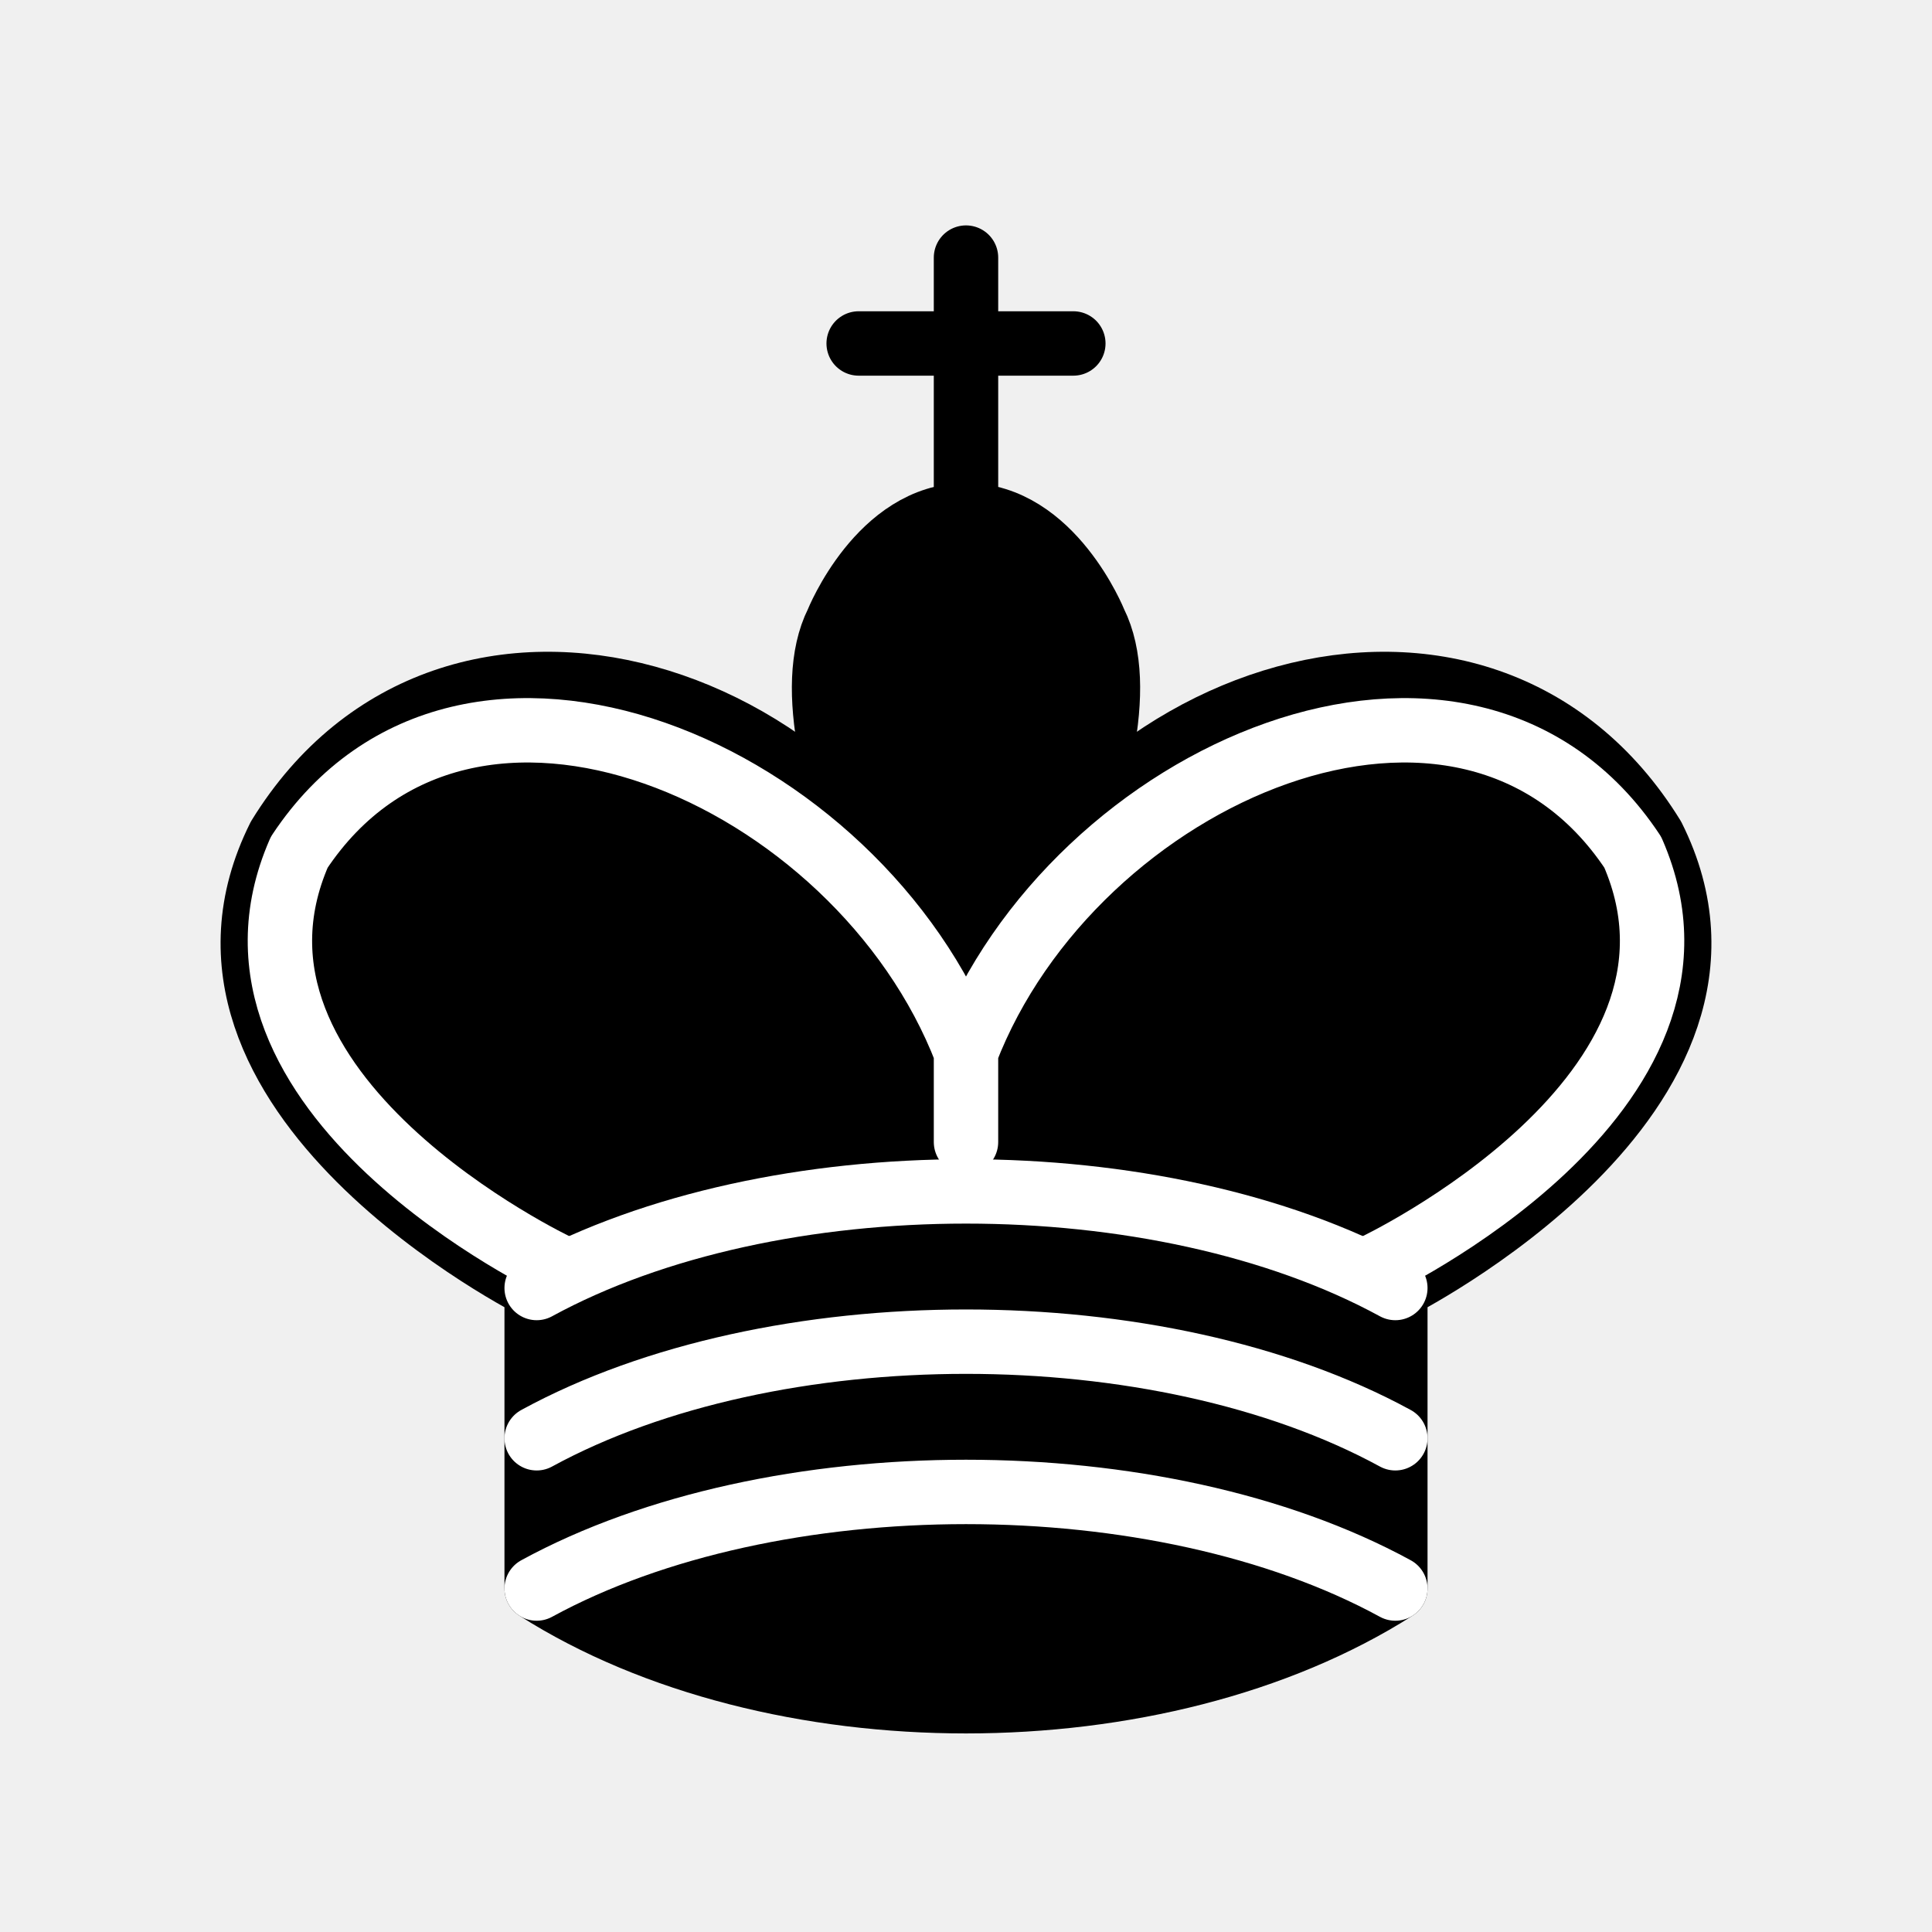
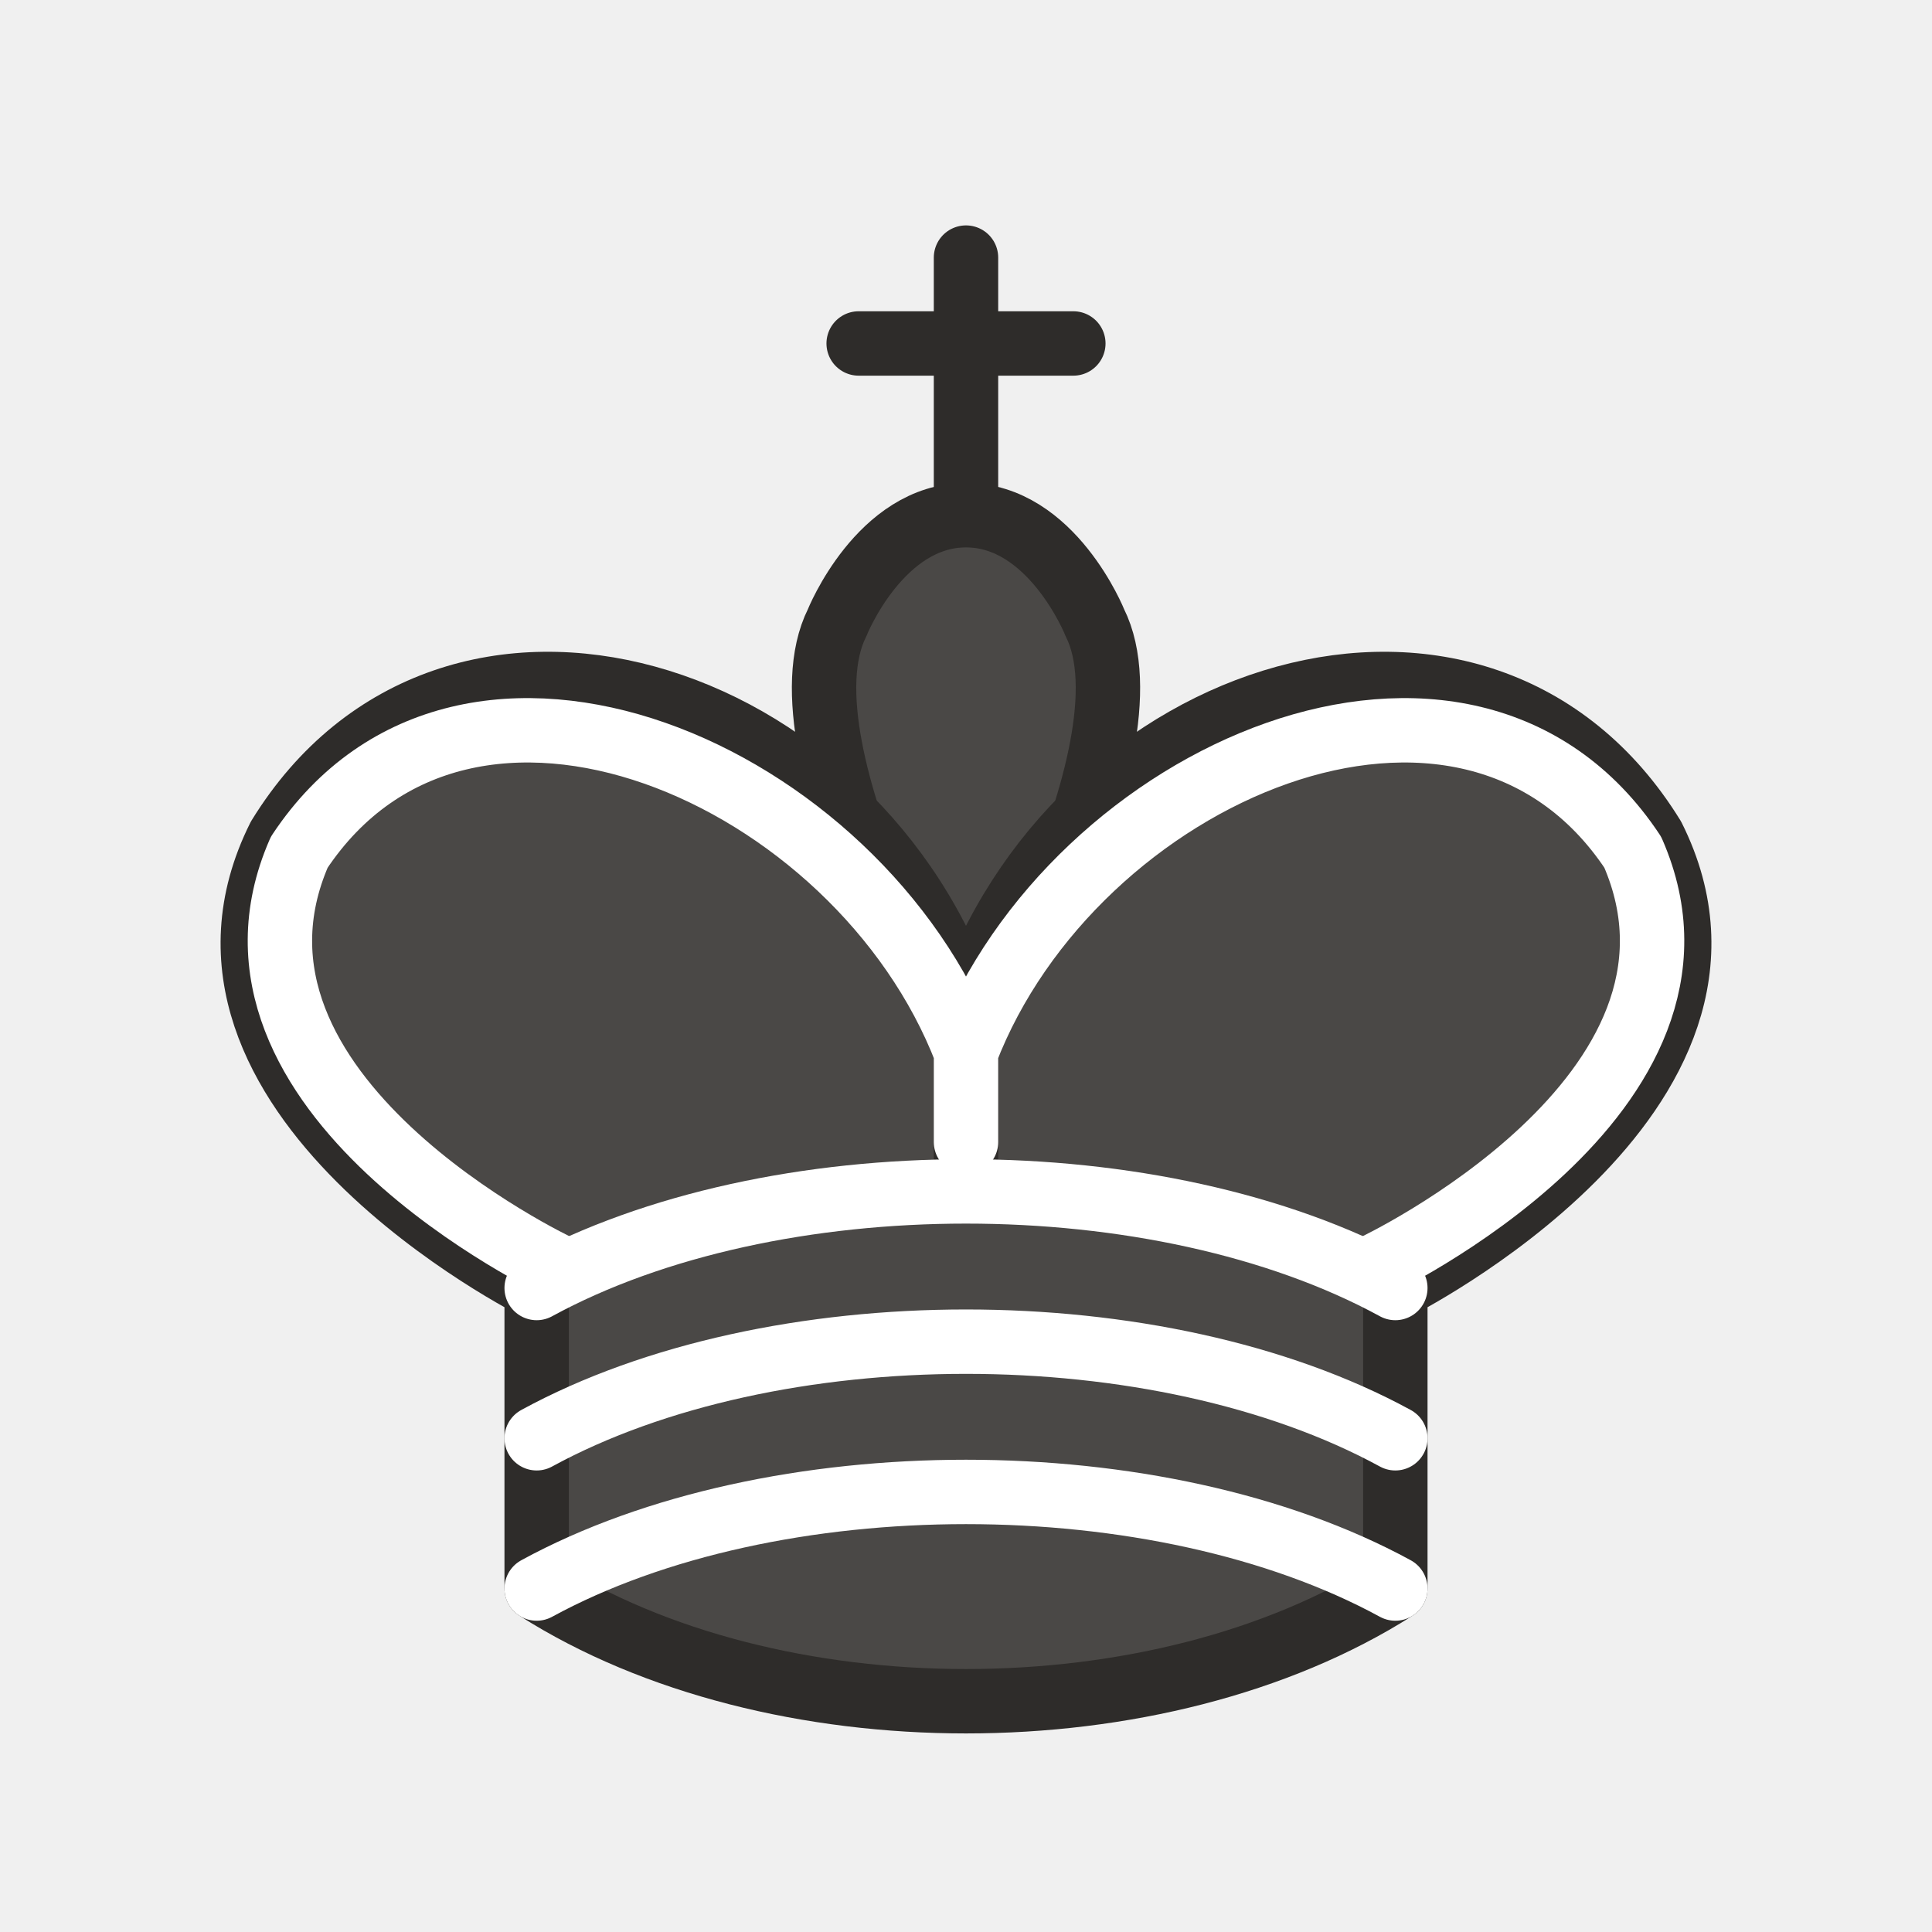
<svg xmlns="http://www.w3.org/2000/svg" version="1.1" width="45" height="45">
-   <g style="fill:none; fill-opacity:1; fill-rule:evenodd; stroke:#000000; stroke-width:1.5; stroke-linecap:round;stroke-linejoin:round;stroke-miterlimit:4; stroke-dasharray:none; stroke-opacity:1;">
-     <path d="M 22.5,11.63 L 22.5,6" style="fill:none; stroke:#000000; stroke-linejoin:miter;" id="path6570" />
-     <path d="M 22.5,25 C 22.5,25 27,17.5 25.5,14.5 C 25.5,14.5 24.5,12 22.5,12 C 20.5,12 19.5,14.5 19.5,14.5 C 18,17.5 22.5,25 22.5,25" style="fill:#000000;fill-opacity:1; stroke-linecap:butt; stroke-linejoin:miter;" />
-     <path d="M 12.5,37 C 18,40.5 27,40.5 32.5,37 L 32.5,30 C 32.5,30 41.5,25.5 38.5,19.5 C 34.5,13 25,16 22.5,23.5 L 22.5,27 L 22.5,23.5 C 20,16 10.5,13 6.5,19.5 C 3.5,25.5 12.5,30 12.5,30 L 12.5,37" style="fill:#000000; stroke:#000000;" />
-     <path d="M 20,8 L 25,8" style="fill:none; stroke:#000000; stroke-linejoin:miter;" />
+   <g style="fill:none; fill-opacity:1; fill-rule:evenodd; stroke:#2E2C2A; stroke-width:1.5; stroke-linecap:round;stroke-linejoin:round;stroke-miterlimit:4; stroke-dasharray:none; stroke-opacity:1;">
+     <path d="M 22.5,11.63 L 22.5,6" style="fill:none; stroke:#2E2C2A; stroke-linejoin:miter;" id="path6570" />
+     <path d="M 22.5,25 C 22.5,25 27,17.5 25.5,14.5 C 25.5,14.5 24.5,12 22.5,12 C 20.5,12 19.5,14.5 19.5,14.5 C 18,17.5 22.5,25 22.5,25" style="fill:#4A4846;fill-opacity:1; stroke-linecap:butt; stroke-linejoin:miter;" />
+     <path d="M 12.5,37 C 18,40.5 27,40.5 32.5,37 L 32.5,30 C 32.5,30 41.5,25.5 38.5,19.5 C 34.5,13 25,16 22.5,23.5 L 22.5,27 L 22.5,23.5 C 20,16 10.5,13 6.5,19.5 C 3.5,25.5 12.5,30 12.5,30 L 12.5,37" style="fill:#4A4846; stroke:#2E2C2A;" />
+     <path d="M 20,8 L 25,8" style="fill:none; stroke:#2E2C2A; stroke-linejoin:miter;" />
    <path d="M 32,29.5 C 32,29.5 40.5,25.5 38.03,19.85 C 34.15,14 25,18 22.5,24.5 L 22.5,26.6 L 22.5,24.5 C 20,18 10.85,14 6.97,19.85 C 4.5,25.5 13,29.5 13,29.5" style="fill:none; stroke:#ffffff;" />
    <path d="M 12.5,30 C 18,27 27,27 32.5,30 M 12.5,33.5 C 18,30.5 27,30.5 32.5,33.5 M 12.5,37 C 18,34 27,34 32.5,37" style="fill:none; stroke:#ffffff;" />
  </g>
</svg>
